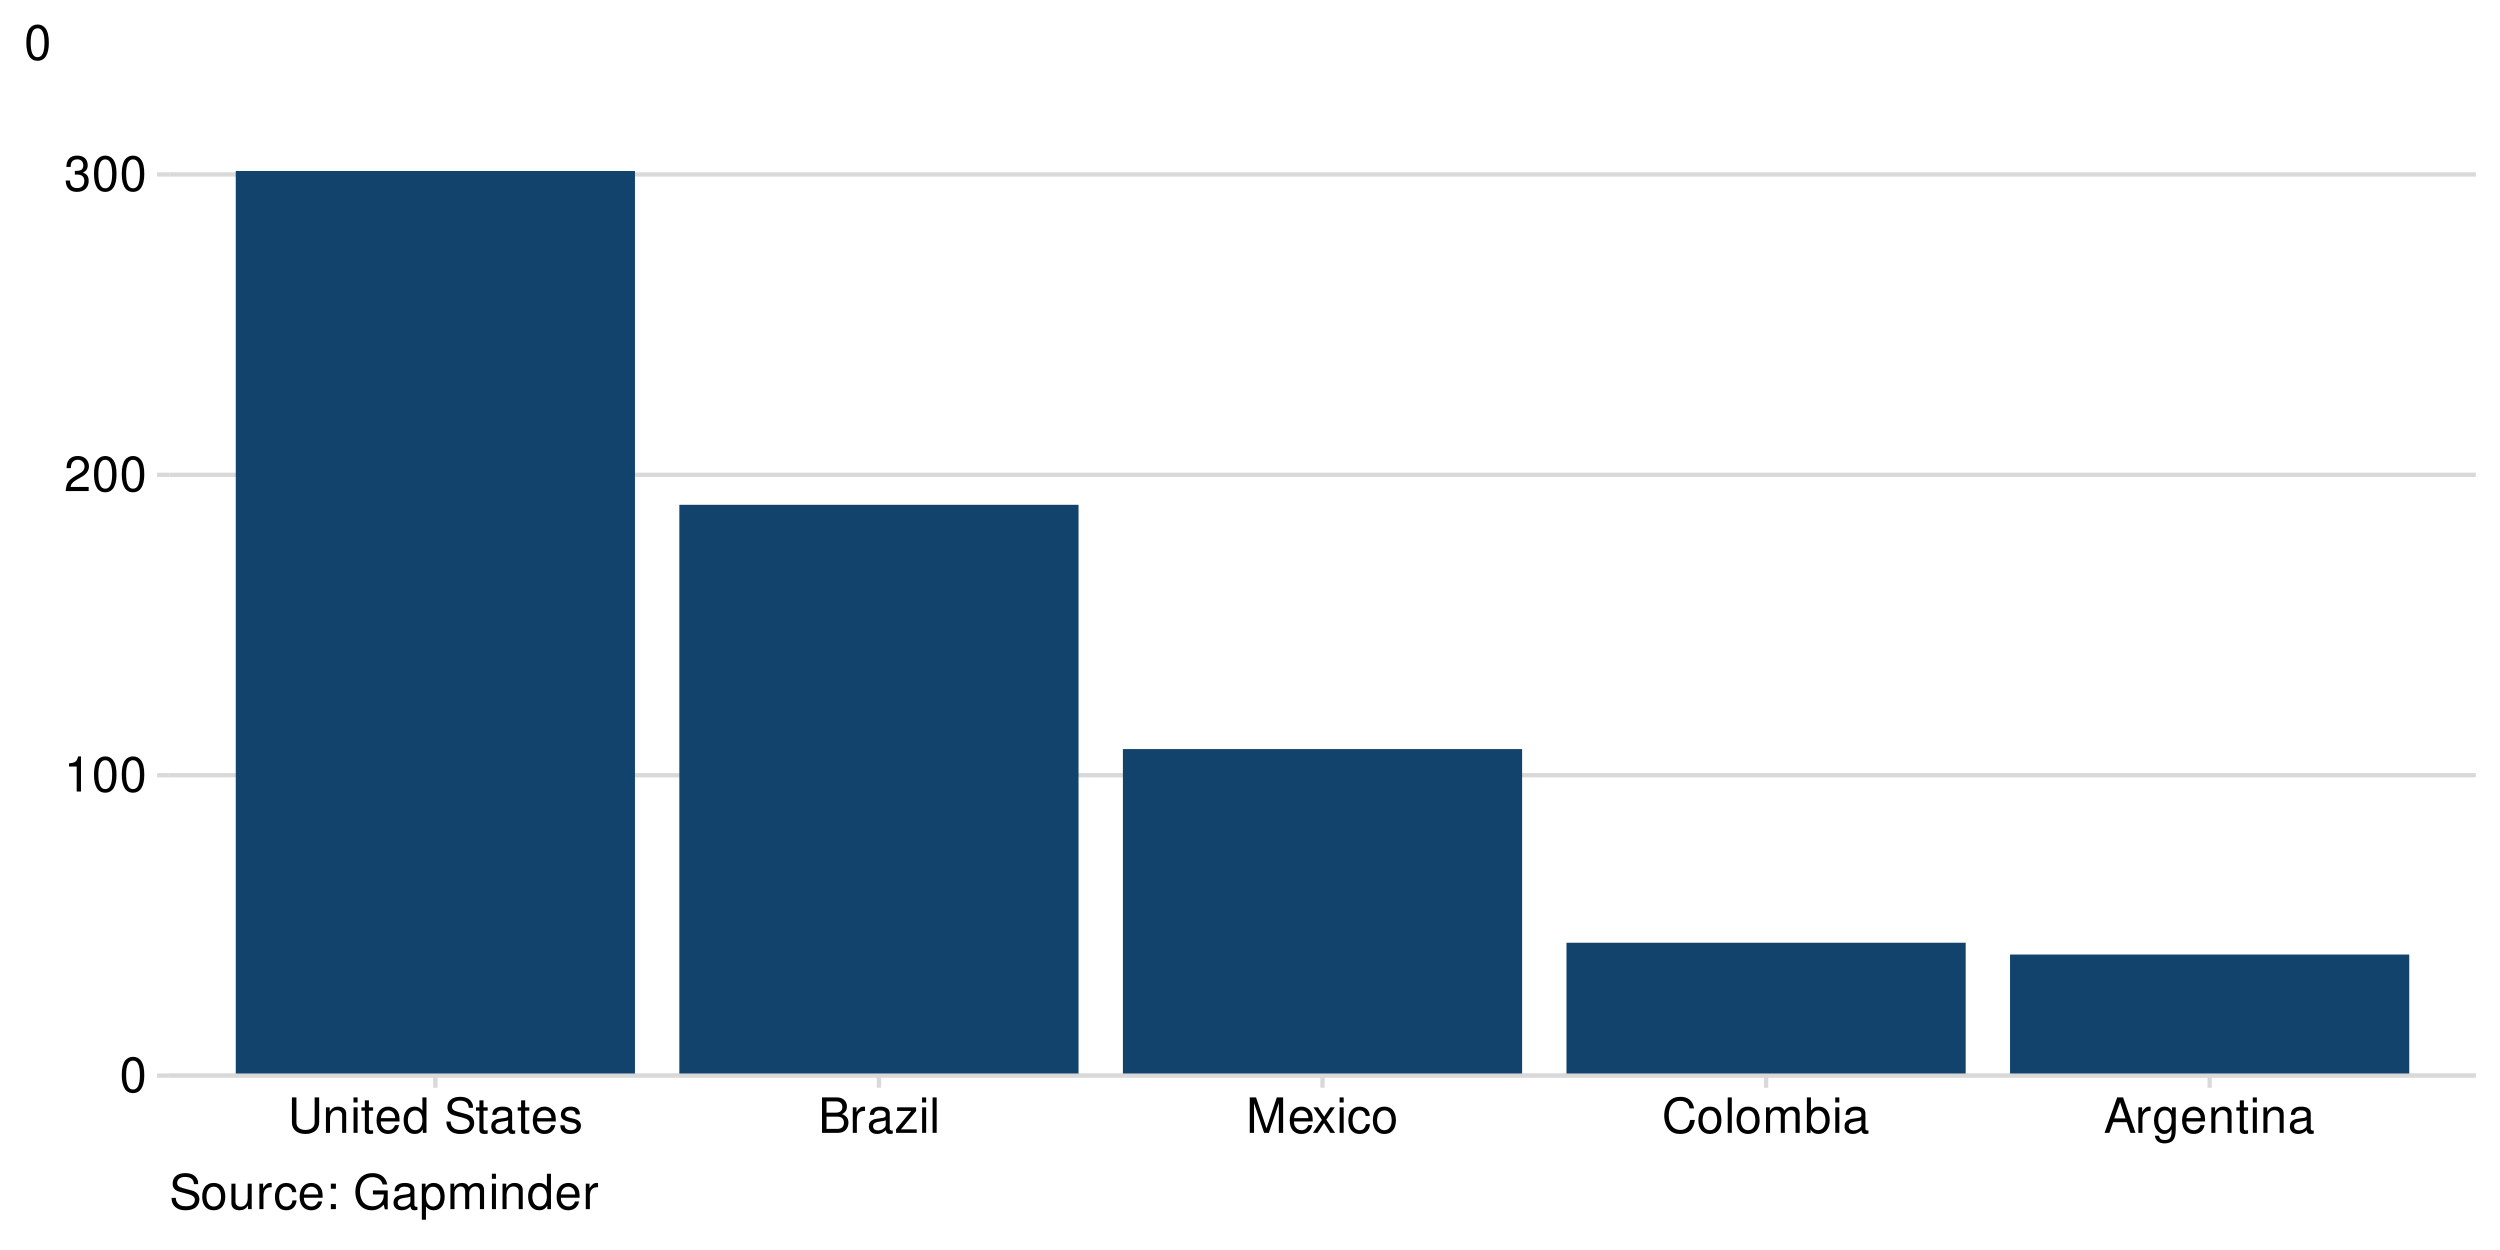
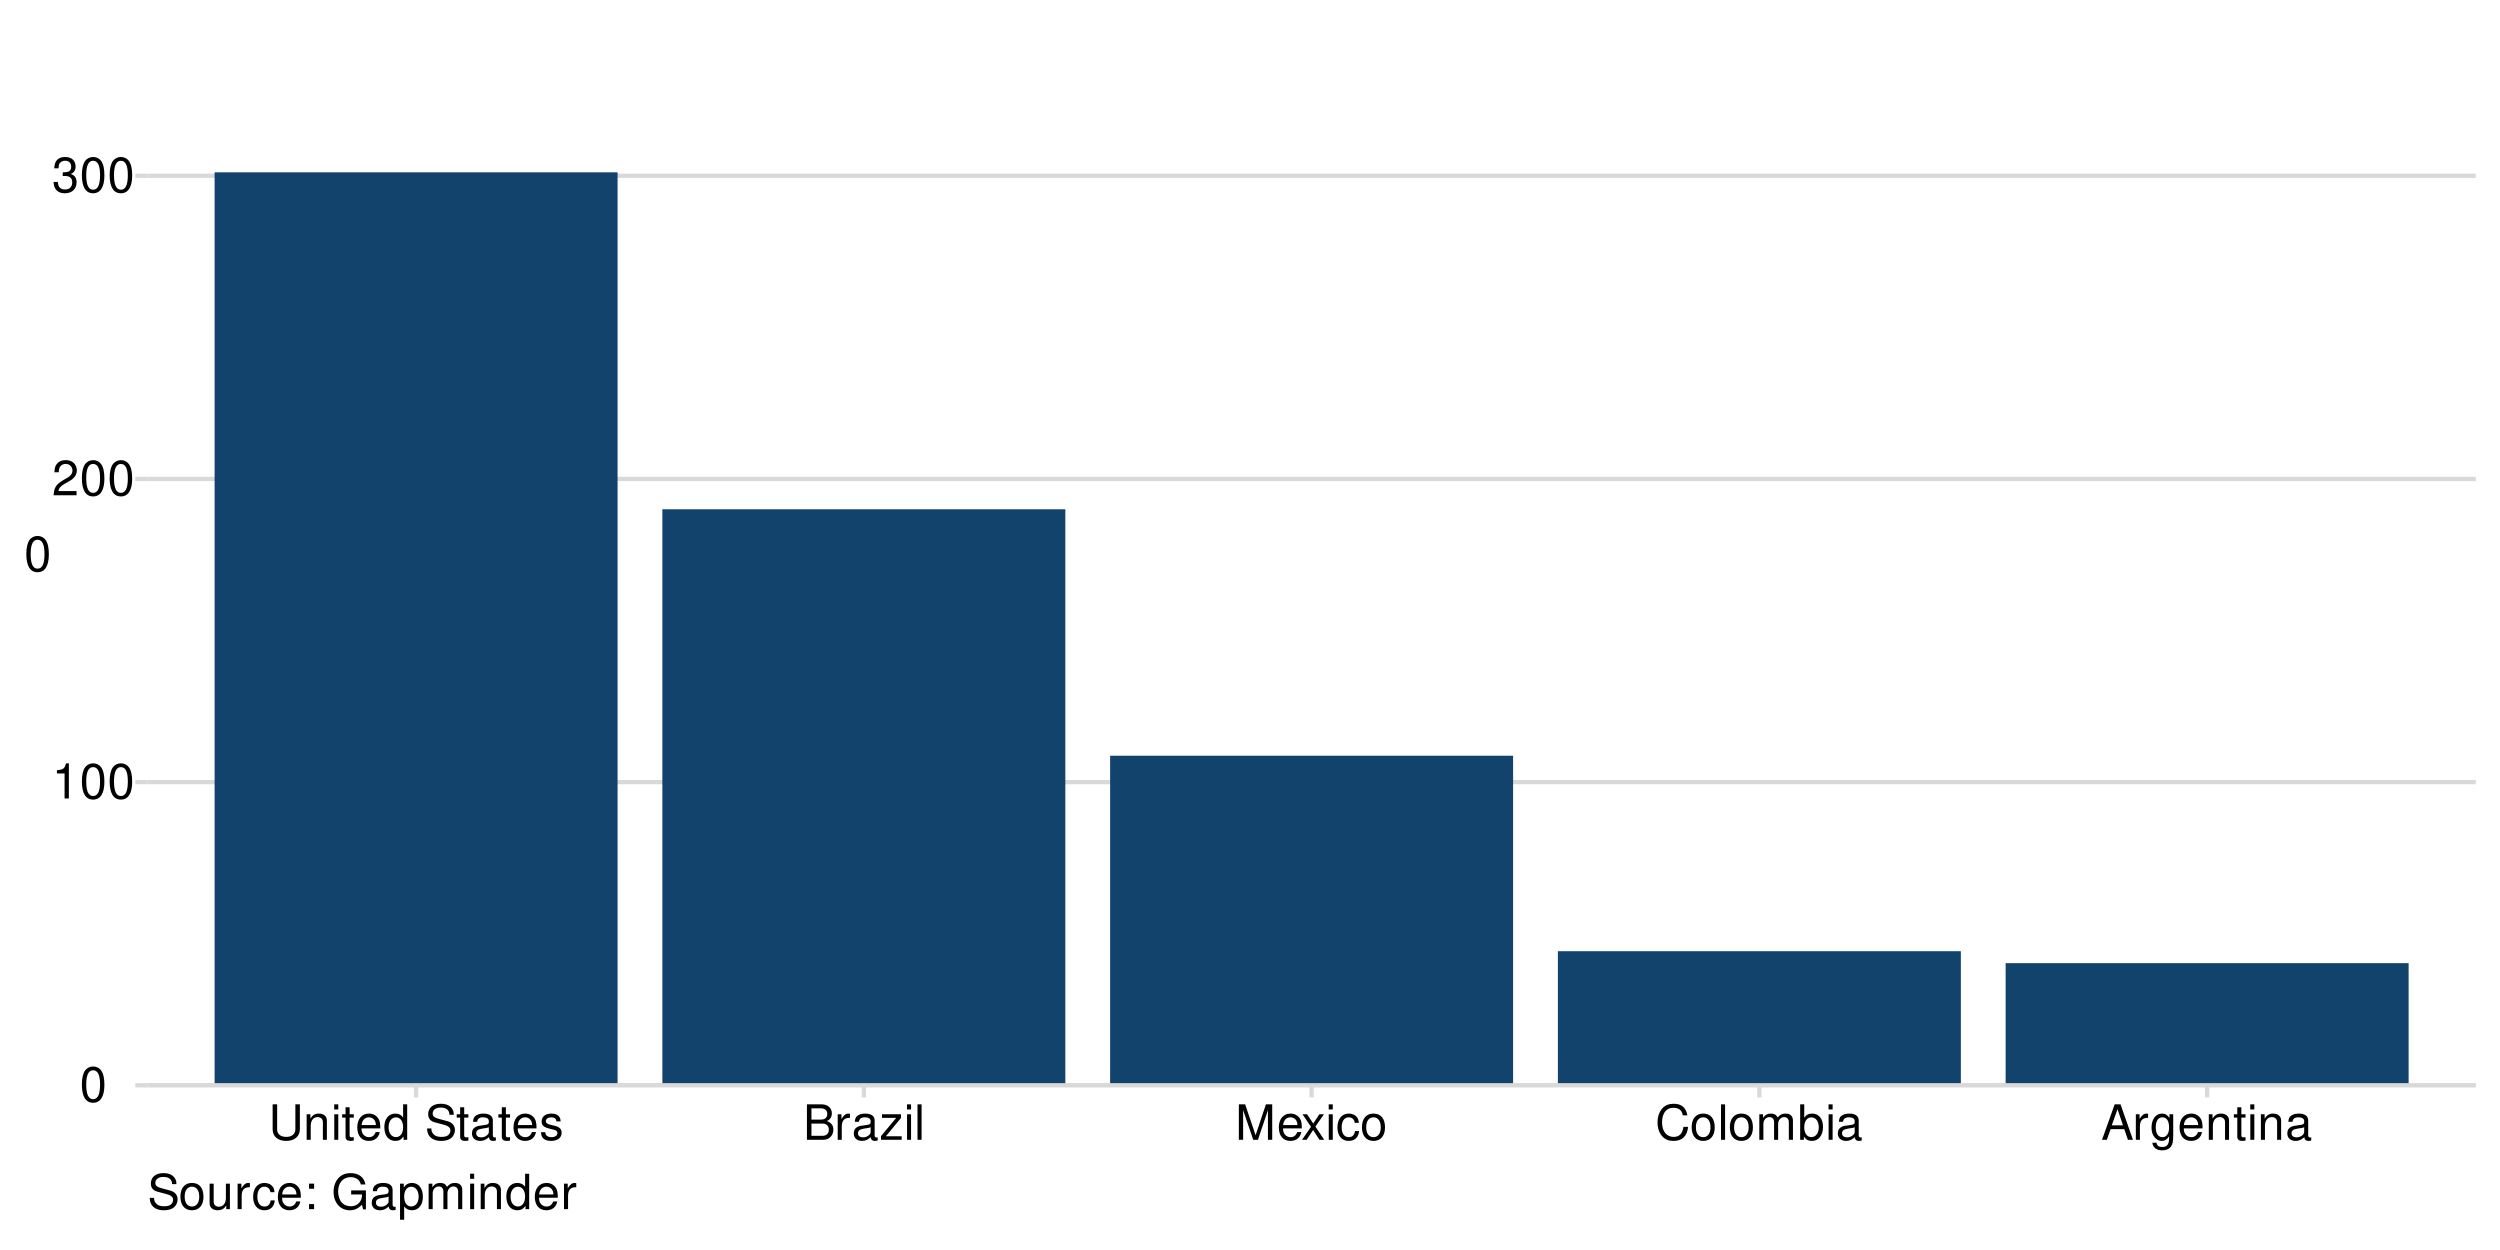
- <svg xmlns="http://www.w3.org/2000/svg" xmlns:xlink="http://www.w3.org/1999/xlink" width="720" height="360" viewBox="0 0 720 360">
+ <svg xmlns="http://www.w3.org/2000/svg" xmlns:xlink="http://www.w3.org/1999/xlink" width="720pt" height="360pt" viewBox="0 0 720 360">
  <defs>
    <g>
      <g id="glyph-0-0">
        <path d="M 3.844 -10.125 C 2.922 -10.125 2.094 -9.703 1.562 -9.016 C 0.922 -8.125 0.609 -6.781 0.609 -4.906 C 0.609 -1.484 1.719 0.328 3.844 0.328 C 5.953 0.328 7.094 -1.484 7.094 -4.812 C 7.094 -6.781 6.797 -8.094 6.125 -9.016 C 5.609 -9.719 4.781 -10.125 3.844 -10.125 Z M 3.844 -9.031 C 5.188 -9.031 5.844 -7.672 5.844 -4.922 C 5.844 -2.047 5.188 -0.703 3.828 -0.703 C 2.516 -0.703 1.859 -2.094 1.859 -4.891 C 1.859 -7.672 2.516 -9.031 3.844 -9.031 Z M 3.844 -9.031 " />
      </g>
      <g id="glyph-0-1">
        <path d="M 3.625 -7.203 L 3.625 0 L 4.859 0 L 4.859 -10.125 L 4.047 -10.125 C 3.609 -8.562 3.328 -8.359 1.422 -8.109 L 1.422 -7.203 Z M 3.625 -7.203 " />
      </g>
      <g id="glyph-0-2">
        <path d="M 7.078 -1.219 L 1.859 -1.219 C 1.984 -2.062 2.438 -2.594 3.656 -3.328 L 5.047 -4.109 C 6.438 -4.891 7.156 -5.922 7.156 -7.172 C 7.156 -8.016 6.812 -8.797 6.234 -9.344 C 5.641 -9.875 4.906 -10.125 3.969 -10.125 C 2.719 -10.125 1.781 -9.672 1.234 -8.812 C 0.875 -8.281 0.734 -7.641 0.703 -6.625 L 1.938 -6.625 C 1.969 -7.312 2.062 -7.719 2.219 -8.047 C 2.547 -8.672 3.188 -9.047 3.938 -9.047 C 5.047 -9.047 5.891 -8.234 5.891 -7.141 C 5.891 -6.328 5.438 -5.625 4.547 -5.125 L 3.266 -4.375 C 1.188 -3.172 0.594 -2.219 0.469 -0.016 L 7.078 -0.016 Z M 7.078 -1.219 " />
      </g>
      <g id="glyph-0-3">
        <path d="M 3.094 -4.656 L 3.766 -4.656 C 5.109 -4.656 5.828 -4.031 5.828 -2.812 C 5.828 -1.547 5.047 -0.766 3.781 -0.766 C 2.422 -0.766 1.766 -1.453 1.688 -2.938 L 0.453 -2.938 C 0.5 -2.125 0.641 -1.594 0.875 -1.141 C 1.406 -0.172 2.359 0.328 3.719 0.328 C 5.766 0.328 7.078 -0.906 7.078 -2.828 C 7.078 -4.109 6.594 -4.812 5.406 -5.234 C 6.328 -5.609 6.797 -6.312 6.797 -7.344 C 6.797 -9.078 5.656 -10.125 3.766 -10.125 C 1.766 -10.125 0.703 -9 0.656 -6.859 L 1.891 -6.859 C 1.906 -7.469 1.953 -7.828 2.109 -8.141 C 2.391 -8.703 3.016 -9.047 3.781 -9.047 C 4.875 -9.047 5.531 -8.391 5.531 -7.297 C 5.531 -6.578 5.281 -6.141 4.734 -5.906 C 4.391 -5.766 3.953 -5.719 3.094 -5.703 Z M 3.094 -4.656 " />
      </g>
      <g id="glyph-0-4">
        <path d="M 7.734 -10.203 L 7.734 -3.031 C 7.734 -1.672 6.734 -0.828 5.094 -0.828 C 4.344 -0.828 3.719 -1.016 3.234 -1.359 C 2.734 -1.75 2.484 -2.266 2.484 -3.031 L 2.484 -10.203 L 1.188 -10.203 L 1.188 -3.031 C 1.188 -0.969 2.672 0.328 5.094 0.328 C 7.484 0.328 9.031 -1 9.031 -3.031 L 9.031 -10.203 Z M 7.734 -10.203 " />
      </g>
      <g id="glyph-0-5">
        <path d="M 0.984 -7.344 L 0.984 0 L 2.156 0 L 2.156 -4.047 C 2.156 -5.547 2.938 -6.531 4.141 -6.531 C 5.062 -6.531 5.656 -5.969 5.656 -5.078 L 5.656 0 L 6.812 0 L 6.812 -5.547 C 6.812 -6.766 5.906 -7.547 4.5 -7.547 C 3.406 -7.547 2.703 -7.125 2.062 -6.109 L 2.062 -7.344 Z M 0.984 -7.344 " />
      </g>
      <g id="glyph-0-6">
        <path d="M 2.094 -7.344 L 0.938 -7.344 L 0.938 0 L 2.094 0 Z M 2.094 -10.203 L 0.922 -10.203 L 0.922 -8.734 L 2.094 -8.734 Z M 2.094 -10.203 " />
      </g>
      <g id="glyph-0-7">
        <path d="M 3.562 -7.344 L 2.359 -7.344 L 2.359 -9.359 L 1.188 -9.359 L 1.188 -7.344 L 0.203 -7.344 L 0.203 -6.391 L 1.188 -6.391 L 1.188 -0.844 C 1.188 -0.078 1.688 0.328 2.609 0.328 C 2.906 0.328 3.156 0.297 3.562 0.219 L 3.562 -0.75 C 3.391 -0.719 3.234 -0.703 3 -0.703 C 2.484 -0.703 2.359 -0.844 2.359 -1.359 L 2.359 -6.391 L 3.562 -6.391 Z M 3.562 -7.344 " />
      </g>
      <g id="glyph-0-8">
        <path d="M 7.188 -3.281 C 7.188 -4.391 7.094 -5.062 6.891 -5.609 C 6.406 -6.812 5.297 -7.547 3.922 -7.547 C 1.875 -7.547 0.562 -5.984 0.562 -3.562 C 0.562 -1.141 1.812 0.328 3.891 0.328 C 5.578 0.328 6.734 -0.625 7.031 -2.219 L 5.859 -2.219 C 5.531 -1.266 4.875 -0.75 3.938 -0.75 C 3.188 -0.75 2.562 -1.094 2.172 -1.703 C 1.891 -2.125 1.797 -2.547 1.781 -3.281 Z M 1.812 -4.234 C 1.906 -5.594 2.734 -6.469 3.906 -6.469 C 5.094 -6.469 5.922 -5.547 5.922 -4.234 Z M 1.812 -4.234 " />
      </g>
      <g id="glyph-0-9">
        <path d="M 6.938 -10.203 L 5.766 -10.203 L 5.766 -6.406 C 5.281 -7.156 4.5 -7.547 3.516 -7.547 C 1.609 -7.547 0.359 -6.016 0.359 -3.688 C 0.359 -1.203 1.562 0.328 3.562 0.328 C 4.562 0.328 5.266 -0.062 5.891 -0.969 L 5.891 0 L 6.938 0 Z M 3.703 -6.453 C 4.969 -6.453 5.766 -5.344 5.766 -3.578 C 5.766 -1.891 4.953 -0.766 3.719 -0.766 C 2.438 -0.766 1.578 -1.906 1.578 -3.609 C 1.578 -5.312 2.438 -6.453 3.703 -6.453 Z M 3.703 -6.453 " />
      </g>
      <g id="glyph-0-10">
</g>
      <g id="glyph-0-11">
        <path d="M 8.344 -7.203 C 8.344 -7.906 8.297 -8.109 8.078 -8.578 C 7.516 -9.766 6.328 -10.375 4.609 -10.375 C 2.359 -10.375 0.984 -9.219 0.984 -7.375 C 0.984 -6.125 1.641 -5.344 2.984 -5 L 5.516 -4.328 C 6.812 -3.984 7.391 -3.469 7.391 -2.672 C 7.391 -2.125 7.094 -1.562 6.656 -1.266 C 6.266 -0.969 5.609 -0.828 4.781 -0.828 C 3.672 -0.828 2.922 -1.094 2.438 -1.688 C 2.062 -2.125 1.891 -2.625 1.906 -3.25 L 0.672 -3.25 C 0.688 -2.312 0.875 -1.688 1.281 -1.141 C 1.969 -0.172 3.156 0.328 4.703 0.328 C 5.922 0.328 6.922 0.047 7.578 -0.469 C 8.266 -1.016 8.688 -1.922 8.688 -2.797 C 8.688 -4.062 7.906 -4.984 6.531 -5.359 L 3.969 -6.047 C 2.734 -6.391 2.281 -6.781 2.281 -7.562 C 2.281 -8.594 3.188 -9.281 4.562 -9.281 C 6.188 -9.281 7.094 -8.547 7.109 -7.203 Z M 8.344 -7.203 " />
      </g>
      <g id="glyph-0-12">
        <path d="M 7.484 -0.688 C 7.359 -0.656 7.312 -0.656 7.234 -0.656 C 6.828 -0.656 6.609 -0.875 6.609 -1.234 L 6.609 -5.547 C 6.609 -6.844 5.656 -7.547 3.844 -7.547 C 2.766 -7.547 1.922 -7.234 1.406 -6.688 C 1.078 -6.312 0.938 -5.891 0.906 -5.172 L 2.094 -5.172 C 2.188 -6.062 2.719 -6.469 3.812 -6.469 C 4.875 -6.469 5.453 -6.078 5.453 -5.375 L 5.453 -5.062 C 5.438 -4.562 5.188 -4.375 4.234 -4.25 C 2.578 -4.047 2.328 -3.984 1.875 -3.812 C 1.016 -3.438 0.594 -2.797 0.594 -1.844 C 0.594 -0.516 1.516 0.328 3 0.328 C 3.922 0.328 4.656 0 5.484 -0.75 C 5.578 0 5.938 0.328 6.688 0.328 C 6.938 0.328 7.094 0.297 7.484 0.203 Z M 5.453 -2.312 C 5.453 -1.922 5.328 -1.688 4.984 -1.359 C 4.516 -0.922 3.938 -0.703 3.25 -0.703 C 2.344 -0.703 1.812 -1.141 1.812 -1.875 C 1.812 -2.641 2.312 -3.031 3.562 -3.219 C 4.812 -3.391 5.047 -3.438 5.453 -3.625 Z M 5.453 -2.312 " />
      </g>
      <g id="glyph-0-13">
        <path d="M 6.125 -5.297 C 6.125 -6.734 5.172 -7.547 3.469 -7.547 C 1.766 -7.547 0.656 -6.656 0.656 -5.312 C 0.656 -4.156 1.25 -3.609 2.984 -3.188 L 4.078 -2.922 C 4.891 -2.734 5.203 -2.438 5.203 -1.922 C 5.203 -1.219 4.516 -0.75 3.5 -0.75 C 2.875 -0.75 2.344 -0.938 2.047 -1.25 C 1.859 -1.453 1.781 -1.672 1.703 -2.188 L 0.469 -2.188 C 0.531 -0.484 1.484 0.328 3.406 0.328 C 5.25 0.328 6.422 -0.594 6.422 -2 C 6.422 -3.094 5.812 -3.703 4.359 -4.047 L 3.234 -4.312 C 2.281 -4.531 1.875 -4.844 1.875 -5.359 C 1.875 -6.047 2.484 -6.469 3.438 -6.469 C 4.375 -6.469 4.875 -6.062 4.906 -5.297 Z M 6.125 -5.297 " />
      </g>
      <g id="glyph-0-14">
        <path d="M 1.109 0 L 5.719 0 C 6.672 0 7.391 -0.266 7.938 -0.859 C 8.438 -1.391 8.719 -2.109 8.719 -2.906 C 8.719 -4.141 8.156 -4.891 6.859 -5.391 C 7.797 -5.828 8.281 -6.562 8.281 -7.609 C 8.281 -8.375 8 -9.016 7.469 -9.484 C 6.922 -9.984 6.234 -10.203 5.25 -10.203 L 1.109 -10.203 Z M 2.406 -5.812 L 2.406 -9.062 L 4.922 -9.062 C 5.656 -9.062 6.062 -8.953 6.406 -8.688 C 6.781 -8.406 6.969 -8 6.969 -7.438 C 6.969 -6.875 6.781 -6.453 6.406 -6.172 C 6.062 -5.906 5.656 -5.812 4.922 -5.812 Z M 2.406 -1.141 L 2.406 -4.656 L 5.594 -4.656 C 6.734 -4.656 7.422 -4 7.422 -2.891 C 7.422 -1.812 6.734 -1.141 5.594 -1.141 Z M 2.406 -1.141 " />
      </g>
      <g id="glyph-0-15">
        <path d="M 0.969 -7.344 L 0.969 0 L 2.141 0 L 2.141 -3.812 C 2.156 -5.578 2.891 -6.359 4.5 -6.312 L 4.5 -7.5 C 4.297 -7.531 4.188 -7.547 4.047 -7.547 C 3.297 -7.547 2.719 -7.094 2.047 -6 L 2.047 -7.344 Z M 0.969 -7.344 " />
      </g>
      <g id="glyph-0-16">
        <path d="M 6.203 -7.344 L 0.734 -7.344 L 0.734 -6.312 L 4.812 -6.312 L 0.438 -1.047 L 0.438 0 L 6.391 0 L 6.391 -1.016 L 1.844 -1.016 L 6.203 -6.297 Z M 6.203 -7.344 " />
      </g>
      <g id="glyph-0-17">
        <path d="M 2.125 -10.203 L 0.953 -10.203 L 0.953 0 L 2.125 0 Z M 2.125 -10.203 " />
      </g>
      <g id="glyph-0-18">
        <path d="M 6.547 0 L 9.422 -8.547 L 9.422 0 L 10.656 0 L 10.656 -10.203 L 8.844 -10.203 L 5.875 -1.312 L 2.859 -10.203 L 1.047 -10.203 L 1.047 0 L 2.281 0 L 2.281 -8.547 L 5.188 0 Z M 6.547 0 " />
      </g>
      <g id="glyph-0-19">
        <path d="M 4.094 -3.797 L 6.547 -7.344 L 5.234 -7.344 L 3.469 -4.672 L 1.703 -7.344 L 0.375 -7.344 L 2.828 -3.734 L 0.234 0 L 1.562 0 L 3.438 -2.812 L 5.266 0 L 6.625 0 Z M 4.094 -3.797 " />
      </g>
      <g id="glyph-0-20">
        <path d="M 6.594 -4.875 C 6.531 -5.594 6.391 -6.047 6.109 -6.453 C 5.594 -7.141 4.719 -7.547 3.703 -7.547 C 1.703 -7.547 0.438 -5.984 0.438 -3.547 C 0.438 -1.172 1.688 0.328 3.688 0.328 C 5.438 0.328 6.531 -0.734 6.672 -2.516 L 5.5 -2.516 C 5.312 -1.344 4.703 -0.75 3.703 -0.75 C 2.422 -0.75 1.656 -1.812 1.656 -3.547 C 1.656 -5.375 2.406 -6.469 3.688 -6.469 C 4.656 -6.469 5.281 -5.891 5.422 -4.875 Z M 6.594 -4.875 " />
      </g>
      <g id="glyph-0-21">
        <path d="M 3.812 -7.547 C 1.734 -7.547 0.5 -6.078 0.5 -3.609 C 0.5 -1.141 1.734 0.328 3.828 0.328 C 5.891 0.328 7.141 -1.141 7.141 -3.562 C 7.141 -6.109 5.938 -7.547 3.812 -7.547 Z M 3.828 -6.469 C 5.141 -6.469 5.922 -5.391 5.922 -3.562 C 5.922 -1.828 5.109 -0.75 3.828 -0.75 C 2.516 -0.75 1.719 -1.828 1.719 -3.609 C 1.719 -5.391 2.516 -6.469 3.828 -6.469 Z M 3.828 -6.469 " />
      </g>
      <g id="glyph-0-22">
        <path d="M 9.266 -7.047 C 8.859 -9.281 7.578 -10.375 5.328 -10.375 C 3.969 -10.375 2.859 -9.938 2.094 -9.094 C 1.172 -8.094 0.672 -6.641 0.672 -4.984 C 0.672 -3.297 1.188 -1.859 2.141 -0.875 C 2.938 -0.062 3.953 0.328 5.281 0.328 C 7.766 0.328 9.172 -1.016 9.484 -3.719 L 8.141 -3.719 C 8.016 -3.031 7.875 -2.547 7.672 -2.141 C 7.25 -1.297 6.391 -0.828 5.297 -0.828 C 3.266 -0.828 1.969 -2.453 1.969 -5 C 1.969 -7.609 3.188 -9.219 5.188 -9.219 C 6 -9.219 6.781 -8.984 7.203 -8.578 C 7.578 -8.234 7.781 -7.812 7.938 -7.047 Z M 9.266 -7.047 " />
      </g>
      <g id="glyph-0-23">
        <path d="M 0.984 -7.344 L 0.984 0 L 2.156 0 L 2.156 -4.609 C 2.156 -5.672 2.922 -6.531 3.875 -6.531 C 4.75 -6.531 5.234 -5.984 5.234 -5.047 L 5.234 0 L 6.406 0 L 6.406 -4.609 C 6.406 -5.672 7.188 -6.531 8.141 -6.531 C 8.984 -6.531 9.484 -5.984 9.484 -5.047 L 9.484 0 L 10.672 0 L 10.672 -5.5 C 10.672 -6.812 9.906 -7.547 8.547 -7.547 C 7.562 -7.547 6.969 -7.25 6.281 -6.422 C 5.859 -7.203 5.266 -7.547 4.312 -7.547 C 3.328 -7.547 2.672 -7.188 2.062 -6.297 L 2.062 -7.344 Z M 0.984 -7.344 " />
      </g>
      <g id="glyph-0-24">
        <path d="M 0.75 -10.203 L 0.75 0 L 1.812 0 L 1.812 -0.938 C 2.359 -0.078 3.109 0.328 4.125 0.328 C 6.062 0.328 7.328 -1.266 7.328 -3.703 C 7.328 -6.078 6.125 -7.547 4.188 -7.547 C 3.172 -7.547 2.469 -7.172 1.922 -6.344 L 1.922 -10.203 Z M 3.969 -6.453 C 5.266 -6.453 6.109 -5.312 6.109 -3.562 C 6.109 -1.906 5.234 -0.766 3.969 -0.766 C 2.719 -0.766 1.922 -1.891 1.922 -3.609 C 1.922 -5.328 2.719 -6.453 3.969 -6.453 Z M 3.969 -6.453 " />
      </g>
      <g id="glyph-0-25">
        <path d="M 6.641 -3.062 L 7.688 0 L 9.141 0 L 5.562 -10.203 L 3.875 -10.203 L 0.234 0 L 1.625 0 L 2.703 -3.062 Z M 6.266 -4.156 L 3.031 -4.156 L 4.703 -8.812 Z M 6.266 -4.156 " />
      </g>
      <g id="glyph-0-26">
        <path d="M 5.656 -7.344 L 5.656 -6.266 C 5.062 -7.156 4.422 -7.547 3.5 -7.547 C 1.719 -7.547 0.484 -5.891 0.484 -3.547 C 0.484 -2.312 0.781 -1.406 1.406 -0.672 C 1.953 -0.031 2.656 0.328 3.422 0.328 C 4.297 0.328 4.922 -0.062 5.547 -1 L 5.547 -0.609 C 5.547 1.344 5 2.078 3.547 2.078 C 2.547 2.078 2.031 1.688 1.922 0.844 L 0.734 0.844 C 0.844 2.203 1.922 3.047 3.516 3.047 C 4.594 3.047 5.484 2.703 5.969 2.109 C 6.531 1.422 6.734 0.516 6.734 -1.203 L 6.734 -7.344 Z M 3.609 -6.469 C 4.844 -6.469 5.547 -5.438 5.547 -3.562 C 5.547 -1.797 4.828 -0.75 3.609 -0.75 C 2.406 -0.75 1.703 -1.812 1.703 -3.609 C 1.703 -5.406 2.406 -6.469 3.609 -6.469 Z M 3.609 -6.469 " />
      </g>
      <g id="glyph-0-27">
        <path d="M 6.75 0 L 6.75 -7.344 L 5.594 -7.344 L 5.594 -3.172 C 5.594 -1.688 4.797 -0.703 3.578 -0.703 C 2.656 -0.703 2.078 -1.266 2.078 -2.141 L 2.078 -7.344 L 0.906 -7.344 L 0.906 -1.688 C 0.906 -0.469 1.812 0.328 3.25 0.328 C 4.328 0.328 5.016 -0.062 5.703 -1.016 L 5.703 0 Z M 6.75 0 " />
      </g>
      <g id="glyph-0-28">
        <path d="M 3 -1.453 L 1.547 -1.453 L 1.547 0 L 3 0 Z M 3 -7.344 L 1.547 -7.344 L 1.547 -5.875 L 3 -5.875 Z M 3 -7.344 " />
      </g>
      <g id="glyph-0-29">
        <path d="M 9.922 -5.391 L 5.672 -5.391 L 5.672 -4.234 L 8.781 -4.234 L 8.781 -3.969 C 8.781 -2.141 7.438 -0.828 5.578 -0.828 C 4.531 -0.828 3.594 -1.203 3 -1.859 C 2.328 -2.594 1.922 -3.812 1.922 -5.062 C 1.922 -7.578 3.344 -9.219 5.5 -9.219 C 7.062 -9.219 8.172 -8.422 8.453 -7.109 L 9.781 -7.109 C 9.422 -9.188 7.859 -10.375 5.516 -10.375 C 4.266 -10.375 3.266 -10.047 2.469 -9.391 C 1.281 -8.406 0.609 -6.828 0.609 -5 C 0.609 -1.859 2.531 0.328 5.297 0.328 C 6.672 0.328 7.766 -0.203 8.781 -1.297 L 9.094 0.062 L 9.922 0.062 Z M 9.922 -5.391 " />
      </g>
      <g id="glyph-0-30">
        <path d="M 0.75 3.047 L 1.938 3.047 L 1.938 -0.766 C 2.547 -0.016 3.234 0.328 4.188 0.328 C 6.094 0.328 7.328 -1.203 7.328 -3.547 C 7.328 -6 6.125 -7.547 4.172 -7.547 C 3.172 -7.547 2.375 -7.094 1.828 -6.234 L 1.828 -7.344 L 0.75 -7.344 Z M 3.969 -6.453 C 5.266 -6.453 6.109 -5.312 6.109 -3.562 C 6.109 -1.906 5.25 -0.766 3.969 -0.766 C 2.734 -0.766 1.938 -1.891 1.938 -3.609 C 1.938 -5.328 2.734 -6.453 3.969 -6.453 Z M 3.969 -6.453 " />
      </g>
    </g>
    <clipPath id="clip-0">
-       <path clip-rule="nonzero" d="M 48.738 309 L 713.027 309 L 713.027 309.773 L 48.738 309.773 Z M 48.738 309 " />
+       <path clip-rule="nonzero" d="M 42.461 311 L 713.027 311 L 713.027 312.562 L 42.461 312.562 Z M 42.461 311 " />
    </clipPath>
    <clipPath id="clip-1">
-       <path clip-rule="nonzero" d="M 48.738 222 L 713.027 222 L 713.027 224 L 48.738 224 Z M 48.738 222 " />
+       <path clip-rule="nonzero" d="M 42.461 224 L 713.027 224 L 713.027 226 L 42.461 226 Z M 42.461 224 " />
    </clipPath>
    <clipPath id="clip-2">
-       <path clip-rule="nonzero" d="M 48.738 136 L 713.027 136 L 713.027 138 L 48.738 138 Z M 48.738 136 " />
+       <path clip-rule="nonzero" d="M 42.461 137 L 713.027 137 L 713.027 139 L 42.461 139 Z M 42.461 137 " />
    </clipPath>
    <clipPath id="clip-3">
-       <path clip-rule="nonzero" d="M 48.738 49 L 713.027 49 L 713.027 51 L 48.738 51 Z M 48.738 49 " />
+       <path clip-rule="nonzero" d="M 42.461 50 L 713.027 50 L 713.027 52 L 42.461 52 Z M 42.461 50 " />
    </clipPath>
    <clipPath id="clip-4">
-       <path clip-rule="nonzero" d="M 67 49 L 183 49 L 183 309.773 L 67 309.773 Z M 67 49 " />
+       <path clip-rule="nonzero" d="M 61 49 L 178 49 L 178 312.562 L 61 312.562 Z M 61 49 " />
    </clipPath>
    <clipPath id="clip-5">
-       <path clip-rule="nonzero" d="M 195 145 L 311 145 L 311 309.773 L 195 309.773 Z M 195 145 " />
+       <path clip-rule="nonzero" d="M 190 146 L 307 146 L 307 312.562 L 190 312.562 Z M 190 146 " />
    </clipPath>
    <clipPath id="clip-6">
-       <path clip-rule="nonzero" d="M 323 215 L 439 215 L 439 309.773 L 323 309.773 Z M 323 215 " />
+       <path clip-rule="nonzero" d="M 319 217 L 436 217 L 436 312.562 L 319 312.562 Z M 319 217 " />
    </clipPath>
    <clipPath id="clip-7">
-       <path clip-rule="nonzero" d="M 451 271 L 567 271 L 567 309.773 L 451 309.773 Z M 451 271 " />
+       <path clip-rule="nonzero" d="M 448 273 L 565 273 L 565 312.562 L 448 312.562 Z M 448 273 " />
    </clipPath>
    <clipPath id="clip-8">
-       <path clip-rule="nonzero" d="M 578 274 L 694 274 L 694 309.773 L 578 309.773 Z M 578 274 " />
+       <path clip-rule="nonzero" d="M 577 277 L 694 277 L 694 312.562 L 577 312.562 Z M 577 277 " />
    </clipPath>
  </defs>
  <rect x="-72" y="-36" width="864" height="432" fill="rgb(100%, 100%, 100%)" fill-opacity="1" />
  <rect x="-72" y="-36" width="864" height="432" fill="rgb(100%, 100%, 100%)" fill-opacity="1" />
  <path fill="none" stroke-width="1.245" stroke-linecap="round" stroke-linejoin="round" stroke="rgb(100%, 100%, 100%)" stroke-opacity="1" stroke-miterlimit="10" d="M 0 360 L 720 360 L 720 0 L 0 0 Z M 0 360 " />
  <g clip-path="url(#clip-0)">
-     <path fill="none" stroke-width="1.245" stroke-linecap="butt" stroke-linejoin="round" stroke="rgb(85.098%, 85.098%, 85.098%)" stroke-opacity="1" stroke-miterlimit="10" d="M 48.738 309.777 L 713.027 309.777 " />
+     <path fill="none" stroke-width="1.245" stroke-linecap="butt" stroke-linejoin="round" stroke="rgb(85.098%, 85.098%, 85.098%)" stroke-opacity="1" stroke-miterlimit="10" d="M 42.461 312.566 L 713.027 312.566 " />
  </g>
  <g clip-path="url(#clip-1)">
-     <path fill="none" stroke-width="1.245" stroke-linecap="butt" stroke-linejoin="round" stroke="rgb(85.098%, 85.098%, 85.098%)" stroke-opacity="1" stroke-miterlimit="10" d="M 48.738 223.262 L 713.027 223.262 " />
+     <path fill="none" stroke-width="1.245" stroke-linecap="butt" stroke-linejoin="round" stroke="rgb(85.098%, 85.098%, 85.098%)" stroke-opacity="1" stroke-miterlimit="10" d="M 42.461 225.254 L 713.027 225.254 " />
  </g>
  <g clip-path="url(#clip-2)">
-     <path fill="none" stroke-width="1.245" stroke-linecap="butt" stroke-linejoin="round" stroke="rgb(85.098%, 85.098%, 85.098%)" stroke-opacity="1" stroke-miterlimit="10" d="M 48.738 136.746 L 713.027 136.746 " />
+     <path fill="none" stroke-width="1.245" stroke-linecap="butt" stroke-linejoin="round" stroke="rgb(85.098%, 85.098%, 85.098%)" stroke-opacity="1" stroke-miterlimit="10" d="M 42.461 137.941 L 713.027 137.941 " />
  </g>
  <g clip-path="url(#clip-3)">
-     <path fill="none" stroke-width="1.245" stroke-linecap="butt" stroke-linejoin="round" stroke="rgb(85.098%, 85.098%, 85.098%)" stroke-opacity="1" stroke-miterlimit="10" d="M 48.738 50.23 L 713.027 50.23 " />
+     <path fill="none" stroke-width="1.245" stroke-linecap="butt" stroke-linejoin="round" stroke="rgb(85.098%, 85.098%, 85.098%)" stroke-opacity="1" stroke-miterlimit="10" d="M 42.461 50.629 L 713.027 50.629 " />
  </g>
  <g clip-path="url(#clip-4)">
-     <path fill-rule="nonzero" fill="rgb(7.059%, 26.275%, 42.745%)" fill-opacity="1" d="M 67.898 309.777 L 182.871 309.777 L 182.871 49.246 L 67.898 49.246 Z M 67.898 309.777 " />
+     <path fill-rule="nonzero" fill="rgb(7.059%, 26.275%, 42.745%)" fill-opacity="1" d="M 61.805 312.566 L 177.863 312.566 L 177.863 49.637 L 61.805 49.637 Z M 61.805 312.566 " />
  </g>
  <g clip-path="url(#clip-5)">
-     <path fill-rule="nonzero" fill="rgb(7.059%, 26.275%, 42.745%)" fill-opacity="1" d="M 195.648 309.777 L 310.621 309.777 L 310.621 145.391 L 195.648 145.391 Z M 195.648 309.777 " />
+     <path fill-rule="nonzero" fill="rgb(7.059%, 26.275%, 42.745%)" fill-opacity="1" d="M 190.758 312.566 L 306.816 312.566 L 306.816 146.664 L 190.758 146.664 Z M 190.758 312.566 " />
  </g>
  <g clip-path="url(#clip-6)">
-     <path fill-rule="nonzero" fill="rgb(7.059%, 26.275%, 42.745%)" fill-opacity="1" d="M 323.395 309.777 L 438.367 309.777 L 438.367 215.734 L 323.395 215.734 Z M 323.395 309.777 " />
+     <path fill-rule="nonzero" fill="rgb(7.059%, 26.275%, 42.745%)" fill-opacity="1" d="M 319.715 312.566 L 435.773 312.566 L 435.773 217.656 L 319.715 217.656 Z M 319.715 312.566 " />
  </g>
  <g clip-path="url(#clip-7)">
-     <path fill-rule="nonzero" fill="rgb(7.059%, 26.275%, 42.745%)" fill-opacity="1" d="M 451.145 309.777 L 566.117 309.777 L 566.117 271.516 L 451.145 271.516 Z M 451.145 309.777 " />
+     <path fill-rule="nonzero" fill="rgb(7.059%, 26.275%, 42.745%)" fill-opacity="1" d="M 448.668 312.566 L 564.727 312.566 L 564.727 273.949 L 448.668 273.949 Z M 448.668 312.566 " />
  </g>
  <g clip-path="url(#clip-8)">
-     <path fill-rule="nonzero" fill="rgb(7.059%, 26.275%, 42.745%)" fill-opacity="1" d="M 578.891 309.777 L 693.863 309.777 L 693.863 274.91 L 578.891 274.91 Z M 578.891 309.777 " />
-   </g>
-   <g fill="rgb(0%, 0%, 0%)" fill-opacity="1">
-     <use xlink:href="#glyph-0-0" x="34.461" y="314.483" />
-   </g>
-   <g fill="rgb(0%, 0%, 0%)" fill-opacity="1">
-     <use xlink:href="#glyph-0-1" x="18.461" y="227.968" />
-     <use xlink:href="#glyph-0-0" x="26.461" y="227.968" />
-     <use xlink:href="#glyph-0-0" x="34.461" y="227.968" />
-   </g>
-   <g fill="rgb(0%, 0%, 0%)" fill-opacity="1">
-     <use xlink:href="#glyph-0-2" x="18.461" y="141.452" />
-     <use xlink:href="#glyph-0-0" x="26.461" y="141.452" />
-     <use xlink:href="#glyph-0-0" x="34.461" y="141.452" />
-   </g>
-   <g fill="rgb(0%, 0%, 0%)" fill-opacity="1">
-     <use xlink:href="#glyph-0-3" x="18.461" y="54.937" />
-     <use xlink:href="#glyph-0-0" x="26.461" y="54.937" />
-     <use xlink:href="#glyph-0-0" x="34.461" y="54.937" />
-   </g>
-   <path fill="none" stroke-width="1.245" stroke-linecap="butt" stroke-linejoin="round" stroke="rgb(85.098%, 85.098%, 85.098%)" stroke-opacity="1" stroke-miterlimit="10" d="M 45.25 309.777 L 48.738 309.777 " />
-   <path fill="none" stroke-width="1.245" stroke-linecap="butt" stroke-linejoin="round" stroke="rgb(85.098%, 85.098%, 85.098%)" stroke-opacity="1" stroke-miterlimit="10" d="M 45.25 223.262 L 48.738 223.262 " />
-   <path fill="none" stroke-width="1.245" stroke-linecap="butt" stroke-linejoin="round" stroke="rgb(85.098%, 85.098%, 85.098%)" stroke-opacity="1" stroke-miterlimit="10" d="M 45.25 136.746 L 48.738 136.746 " />
-   <path fill="none" stroke-width="1.245" stroke-linecap="butt" stroke-linejoin="round" stroke="rgb(85.098%, 85.098%, 85.098%)" stroke-opacity="1" stroke-miterlimit="10" d="M 45.25 50.23 L 48.738 50.23 " />
-   <path fill="none" stroke-width="1.245" stroke-linecap="butt" stroke-linejoin="round" stroke="rgb(85.098%, 85.098%, 85.098%)" stroke-opacity="1" stroke-miterlimit="10" d="M 48.738 309.777 L 713.027 309.777 " />
-   <path fill="none" stroke-width="1.245" stroke-linecap="butt" stroke-linejoin="round" stroke="rgb(85.098%, 85.098%, 85.098%)" stroke-opacity="1" stroke-miterlimit="10" d="M 125.387 313.262 L 125.387 309.777 " />
-   <path fill="none" stroke-width="1.245" stroke-linecap="butt" stroke-linejoin="round" stroke="rgb(85.098%, 85.098%, 85.098%)" stroke-opacity="1" stroke-miterlimit="10" d="M 253.133 313.262 L 253.133 309.777 " />
-   <path fill="none" stroke-width="1.245" stroke-linecap="butt" stroke-linejoin="round" stroke="rgb(85.098%, 85.098%, 85.098%)" stroke-opacity="1" stroke-miterlimit="10" d="M 380.883 313.262 L 380.883 309.777 " />
-   <path fill="none" stroke-width="1.245" stroke-linecap="butt" stroke-linejoin="round" stroke="rgb(85.098%, 85.098%, 85.098%)" stroke-opacity="1" stroke-miterlimit="10" d="M 508.629 313.262 L 508.629 309.777 " />
-   <path fill="none" stroke-width="1.245" stroke-linecap="butt" stroke-linejoin="round" stroke="rgb(85.098%, 85.098%, 85.098%)" stroke-opacity="1" stroke-miterlimit="10" d="M 636.379 313.262 L 636.379 309.777 " />
-   <g fill="rgb(0%, 0%, 0%)" fill-opacity="1">
-     <use xlink:href="#glyph-0-4" x="82.887" y="326.257" />
-     <use xlink:href="#glyph-0-5" x="92.887" y="326.257" />
-     <use xlink:href="#glyph-0-6" x="100.887" y="326.257" />
-     <use xlink:href="#glyph-0-7" x="103.887" y="326.257" />
-     <use xlink:href="#glyph-0-8" x="107.887" y="326.257" />
-     <use xlink:href="#glyph-0-9" x="115.887" y="326.257" />
-     <use xlink:href="#glyph-0-10" x="123.887" y="326.257" />
-     <use xlink:href="#glyph-0-11" x="127.887" y="326.257" />
-     <use xlink:href="#glyph-0-7" x="136.887" y="326.257" />
-     <use xlink:href="#glyph-0-12" x="140.887" y="326.257" />
-     <use xlink:href="#glyph-0-7" x="148.887" y="326.257" />
-     <use xlink:href="#glyph-0-8" x="152.887" y="326.257" />
-     <use xlink:href="#glyph-0-13" x="160.887" y="326.257" />
-   </g>
-   <g fill="rgb(0%, 0%, 0%)" fill-opacity="1">
-     <use xlink:href="#glyph-0-14" x="235.633" y="326.257" />
-     <use xlink:href="#glyph-0-15" x="244.633" y="326.257" />
-     <use xlink:href="#glyph-0-12" x="249.633" y="326.257" />
-     <use xlink:href="#glyph-0-16" x="257.633" y="326.257" />
-     <use xlink:href="#glyph-0-6" x="264.633" y="326.257" />
-     <use xlink:href="#glyph-0-17" x="267.633" y="326.257" />
-   </g>
-   <g fill="rgb(0%, 0%, 0%)" fill-opacity="1">
-     <use xlink:href="#glyph-0-18" x="358.883" y="326.257" />
-     <use xlink:href="#glyph-0-8" x="370.883" y="326.257" />
-     <use xlink:href="#glyph-0-19" x="377.883" y="326.257" />
-     <use xlink:href="#glyph-0-6" x="384.883" y="326.257" />
-     <use xlink:href="#glyph-0-20" x="387.883" y="326.257" />
-     <use xlink:href="#glyph-0-21" x="394.883" y="326.257" />
-   </g>
-   <g fill="rgb(0%, 0%, 0%)" fill-opacity="1">
-     <use xlink:href="#glyph-0-22" x="478.629" y="326.257" />
-     <use xlink:href="#glyph-0-21" x="488.629" y="326.257" />
-     <use xlink:href="#glyph-0-17" x="496.629" y="326.257" />
-     <use xlink:href="#glyph-0-21" x="499.629" y="326.257" />
-     <use xlink:href="#glyph-0-23" x="507.629" y="326.257" />
-     <use xlink:href="#glyph-0-24" x="519.629" y="326.257" />
-     <use xlink:href="#glyph-0-6" x="527.629" y="326.257" />
-     <use xlink:href="#glyph-0-12" x="530.629" y="326.257" />
-   </g>
-   <g fill="rgb(0%, 0%, 0%)" fill-opacity="1">
-     <use xlink:href="#glyph-0-25" x="605.879" y="326.257" />
-     <use xlink:href="#glyph-0-15" x="614.879" y="326.257" />
-     <use xlink:href="#glyph-0-26" x="619.879" y="326.257" />
-     <use xlink:href="#glyph-0-8" x="627.879" y="326.257" />
-     <use xlink:href="#glyph-0-5" x="635.879" y="326.257" />
-     <use xlink:href="#glyph-0-7" x="643.879" y="326.257" />
-     <use xlink:href="#glyph-0-6" x="647.879" y="326.257" />
-     <use xlink:href="#glyph-0-5" x="650.879" y="326.257" />
-     <use xlink:href="#glyph-0-12" x="658.879" y="326.257" />
-   </g>
-   <g fill="rgb(0%, 0%, 0%)" fill-opacity="1">
-     <use xlink:href="#glyph-0-0" x="6.973" y="17.179" />
-   </g>
-   <g fill="rgb(0%, 0%, 0%)" fill-opacity="1">
-     <use xlink:href="#glyph-0-11" x="48.738" y="348.233" />
-     <use xlink:href="#glyph-0-21" x="57.738" y="348.233" />
-     <use xlink:href="#glyph-0-27" x="65.738" y="348.233" />
-     <use xlink:href="#glyph-0-15" x="73.738" y="348.233" />
-     <use xlink:href="#glyph-0-20" x="78.738" y="348.233" />
-     <use xlink:href="#glyph-0-8" x="85.738" y="348.233" />
-     <use xlink:href="#glyph-0-28" x="93.738" y="348.233" />
-     <use xlink:href="#glyph-0-10" x="97.738" y="348.233" />
-     <use xlink:href="#glyph-0-29" x="101.738" y="348.233" />
-     <use xlink:href="#glyph-0-12" x="112.738" y="348.233" />
-     <use xlink:href="#glyph-0-30" x="120.738" y="348.233" />
-     <use xlink:href="#glyph-0-23" x="128.738" y="348.233" />
-     <use xlink:href="#glyph-0-6" x="140.738" y="348.233" />
-     <use xlink:href="#glyph-0-5" x="143.738" y="348.233" />
-     <use xlink:href="#glyph-0-9" x="151.738" y="348.233" />
-     <use xlink:href="#glyph-0-8" x="159.738" y="348.233" />
-     <use xlink:href="#glyph-0-15" x="167.738" y="348.233" />
+     <path fill-rule="nonzero" fill="rgb(7.059%, 26.275%, 42.745%)" fill-opacity="1" d="M 577.625 312.566 L 693.684 312.566 L 693.684 277.379 L 577.625 277.379 Z M 577.625 312.566 " />
+   </g>
+   <g fill="rgb(0%, 0%, 0%)" fill-opacity="1">
+     <use xlink:href="#glyph-0-0" x="22.973" y="317.272" />
+   </g>
+   <g fill="rgb(0%, 0%, 0%)" fill-opacity="1">
+     <use xlink:href="#glyph-0-1" x="14.973" y="229.96" />
+     <use xlink:href="#glyph-0-0" x="22.973" y="229.96" />
+     <use xlink:href="#glyph-0-0" x="30.973" y="229.96" />
+   </g>
+   <g fill="rgb(0%, 0%, 0%)" fill-opacity="1">
+     <use xlink:href="#glyph-0-2" x="14.973" y="142.647" />
+     <use xlink:href="#glyph-0-0" x="22.973" y="142.647" />
+     <use xlink:href="#glyph-0-0" x="30.973" y="142.647" />
+   </g>
+   <g fill="rgb(0%, 0%, 0%)" fill-opacity="1">
+     <use xlink:href="#glyph-0-3" x="14.973" y="55.335" />
+     <use xlink:href="#glyph-0-0" x="22.973" y="55.335" />
+     <use xlink:href="#glyph-0-0" x="30.973" y="55.335" />
+   </g>
+   <path fill="none" stroke-width="1.245" stroke-linecap="butt" stroke-linejoin="round" stroke="rgb(85.098%, 85.098%, 85.098%)" stroke-opacity="1" stroke-miterlimit="10" d="M 38.973 312.566 L 42.461 312.566 " />
+   <path fill="none" stroke-width="1.245" stroke-linecap="butt" stroke-linejoin="round" stroke="rgb(85.098%, 85.098%, 85.098%)" stroke-opacity="1" stroke-miterlimit="10" d="M 38.973 225.254 L 42.461 225.254 " />
+   <path fill="none" stroke-width="1.245" stroke-linecap="butt" stroke-linejoin="round" stroke="rgb(85.098%, 85.098%, 85.098%)" stroke-opacity="1" stroke-miterlimit="10" d="M 38.973 137.941 L 42.461 137.941 " />
+   <path fill="none" stroke-width="1.245" stroke-linecap="butt" stroke-linejoin="round" stroke="rgb(85.098%, 85.098%, 85.098%)" stroke-opacity="1" stroke-miterlimit="10" d="M 38.973 50.629 L 42.461 50.629 " />
+   <path fill="none" stroke-width="1.245" stroke-linecap="butt" stroke-linejoin="round" stroke="rgb(85.098%, 85.098%, 85.098%)" stroke-opacity="1" stroke-miterlimit="10" d="M 42.461 312.566 L 713.027 312.566 " />
+   <path fill="none" stroke-width="1.245" stroke-linecap="butt" stroke-linejoin="round" stroke="rgb(85.098%, 85.098%, 85.098%)" stroke-opacity="1" stroke-miterlimit="10" d="M 119.832 316.051 L 119.832 312.566 " />
+   <path fill="none" stroke-width="1.245" stroke-linecap="butt" stroke-linejoin="round" stroke="rgb(85.098%, 85.098%, 85.098%)" stroke-opacity="1" stroke-miterlimit="10" d="M 248.789 316.051 L 248.789 312.566 " />
+   <path fill="none" stroke-width="1.245" stroke-linecap="butt" stroke-linejoin="round" stroke="rgb(85.098%, 85.098%, 85.098%)" stroke-opacity="1" stroke-miterlimit="10" d="M 377.742 316.051 L 377.742 312.566 " />
+   <path fill="none" stroke-width="1.245" stroke-linecap="butt" stroke-linejoin="round" stroke="rgb(85.098%, 85.098%, 85.098%)" stroke-opacity="1" stroke-miterlimit="10" d="M 506.699 316.051 L 506.699 312.566 " />
+   <path fill="none" stroke-width="1.245" stroke-linecap="butt" stroke-linejoin="round" stroke="rgb(85.098%, 85.098%, 85.098%)" stroke-opacity="1" stroke-miterlimit="10" d="M 635.652 316.051 L 635.652 312.566 " />
+   <g fill="rgb(0%, 0%, 0%)" fill-opacity="1">
+     <use xlink:href="#glyph-0-4" x="77.332" y="328.257" />
+     <use xlink:href="#glyph-0-5" x="87.332" y="328.257" />
+     <use xlink:href="#glyph-0-6" x="95.332" y="328.257" />
+     <use xlink:href="#glyph-0-7" x="98.332" y="328.257" />
+     <use xlink:href="#glyph-0-8" x="102.332" y="328.257" />
+     <use xlink:href="#glyph-0-9" x="110.332" y="328.257" />
+     <use xlink:href="#glyph-0-10" x="118.332" y="328.257" />
+     <use xlink:href="#glyph-0-11" x="122.332" y="328.257" />
+     <use xlink:href="#glyph-0-7" x="131.332" y="328.257" />
+     <use xlink:href="#glyph-0-12" x="135.332" y="328.257" />
+     <use xlink:href="#glyph-0-7" x="143.332" y="328.257" />
+     <use xlink:href="#glyph-0-8" x="147.332" y="328.257" />
+     <use xlink:href="#glyph-0-13" x="155.332" y="328.257" />
+   </g>
+   <g fill="rgb(0%, 0%, 0%)" fill-opacity="1">
+     <use xlink:href="#glyph-0-14" x="231.289" y="328.257" />
+     <use xlink:href="#glyph-0-15" x="240.289" y="328.257" />
+     <use xlink:href="#glyph-0-12" x="245.289" y="328.257" />
+     <use xlink:href="#glyph-0-16" x="253.289" y="328.257" />
+     <use xlink:href="#glyph-0-6" x="260.289" y="328.257" />
+     <use xlink:href="#glyph-0-17" x="263.289" y="328.257" />
+   </g>
+   <g fill="rgb(0%, 0%, 0%)" fill-opacity="1">
+     <use xlink:href="#glyph-0-18" x="355.742" y="328.257" />
+     <use xlink:href="#glyph-0-8" x="367.742" y="328.257" />
+     <use xlink:href="#glyph-0-19" x="374.742" y="328.257" />
+     <use xlink:href="#glyph-0-6" x="381.742" y="328.257" />
+     <use xlink:href="#glyph-0-20" x="384.742" y="328.257" />
+     <use xlink:href="#glyph-0-21" x="391.742" y="328.257" />
+   </g>
+   <g fill="rgb(0%, 0%, 0%)" fill-opacity="1">
+     <use xlink:href="#glyph-0-22" x="476.699" y="328.257" />
+     <use xlink:href="#glyph-0-21" x="486.699" y="328.257" />
+     <use xlink:href="#glyph-0-17" x="494.699" y="328.257" />
+     <use xlink:href="#glyph-0-21" x="497.699" y="328.257" />
+     <use xlink:href="#glyph-0-23" x="505.699" y="328.257" />
+     <use xlink:href="#glyph-0-24" x="517.699" y="328.257" />
+     <use xlink:href="#glyph-0-6" x="525.699" y="328.257" />
+     <use xlink:href="#glyph-0-12" x="528.699" y="328.257" />
+   </g>
+   <g fill="rgb(0%, 0%, 0%)" fill-opacity="1">
+     <use xlink:href="#glyph-0-25" x="605.152" y="328.257" />
+     <use xlink:href="#glyph-0-15" x="614.152" y="328.257" />
+     <use xlink:href="#glyph-0-26" x="619.152" y="328.257" />
+     <use xlink:href="#glyph-0-8" x="627.152" y="328.257" />
+     <use xlink:href="#glyph-0-5" x="635.152" y="328.257" />
+     <use xlink:href="#glyph-0-7" x="643.152" y="328.257" />
+     <use xlink:href="#glyph-0-6" x="647.152" y="328.257" />
+     <use xlink:href="#glyph-0-5" x="650.152" y="328.257" />
+     <use xlink:href="#glyph-0-12" x="658.152" y="328.257" />
+   </g>
+   <g fill="rgb(0%, 0%, 0%)" fill-opacity="1">
+     <use xlink:href="#glyph-0-0" x="6.973" y="164.476" />
+   </g>
+   <g fill="rgb(0%, 0%, 0%)" fill-opacity="1">
+     <use xlink:href="#glyph-0-11" x="42.461" y="348.233" />
+     <use xlink:href="#glyph-0-21" x="51.461" y="348.233" />
+     <use xlink:href="#glyph-0-27" x="59.461" y="348.233" />
+     <use xlink:href="#glyph-0-15" x="67.461" y="348.233" />
+     <use xlink:href="#glyph-0-20" x="72.461" y="348.233" />
+     <use xlink:href="#glyph-0-8" x="79.461" y="348.233" />
+     <use xlink:href="#glyph-0-28" x="87.461" y="348.233" />
+     <use xlink:href="#glyph-0-10" x="91.461" y="348.233" />
+     <use xlink:href="#glyph-0-29" x="95.461" y="348.233" />
+     <use xlink:href="#glyph-0-12" x="106.461" y="348.233" />
+     <use xlink:href="#glyph-0-30" x="114.461" y="348.233" />
+     <use xlink:href="#glyph-0-23" x="122.461" y="348.233" />
+     <use xlink:href="#glyph-0-6" x="134.461" y="348.233" />
+     <use xlink:href="#glyph-0-5" x="137.461" y="348.233" />
+     <use xlink:href="#glyph-0-9" x="145.461" y="348.233" />
+     <use xlink:href="#glyph-0-8" x="153.461" y="348.233" />
+     <use xlink:href="#glyph-0-15" x="161.461" y="348.233" />
  </g>
</svg>
